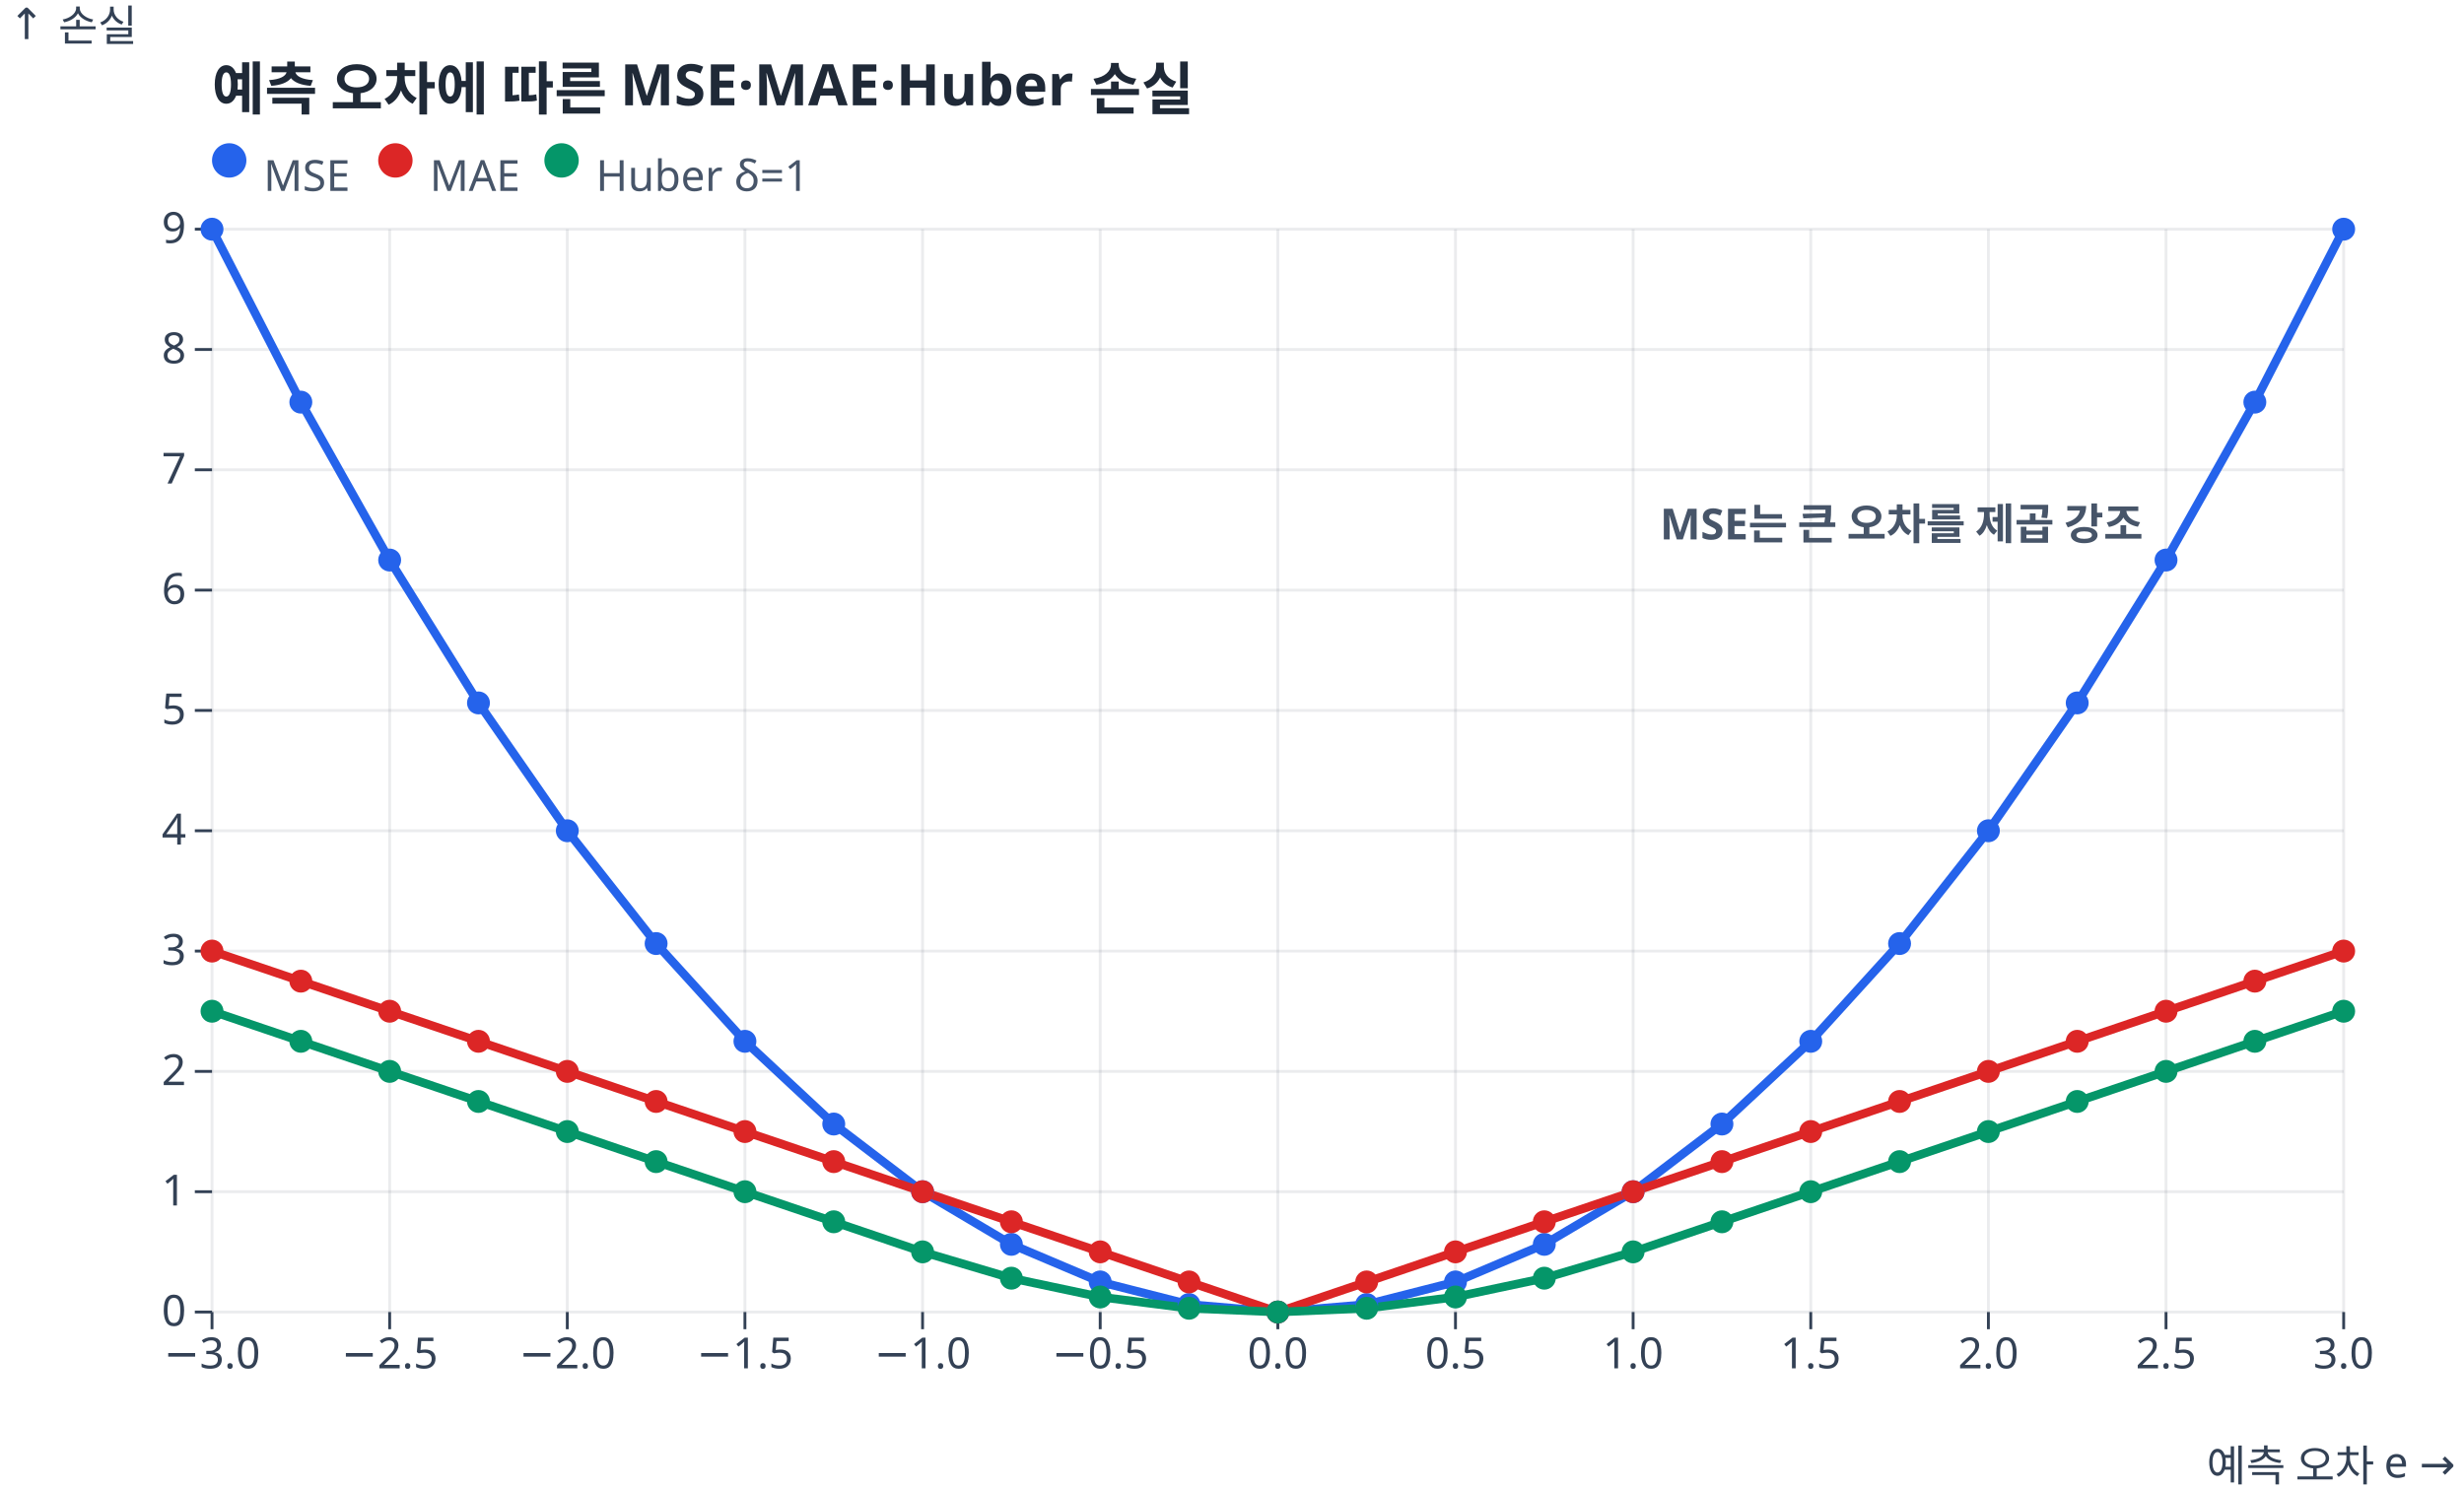
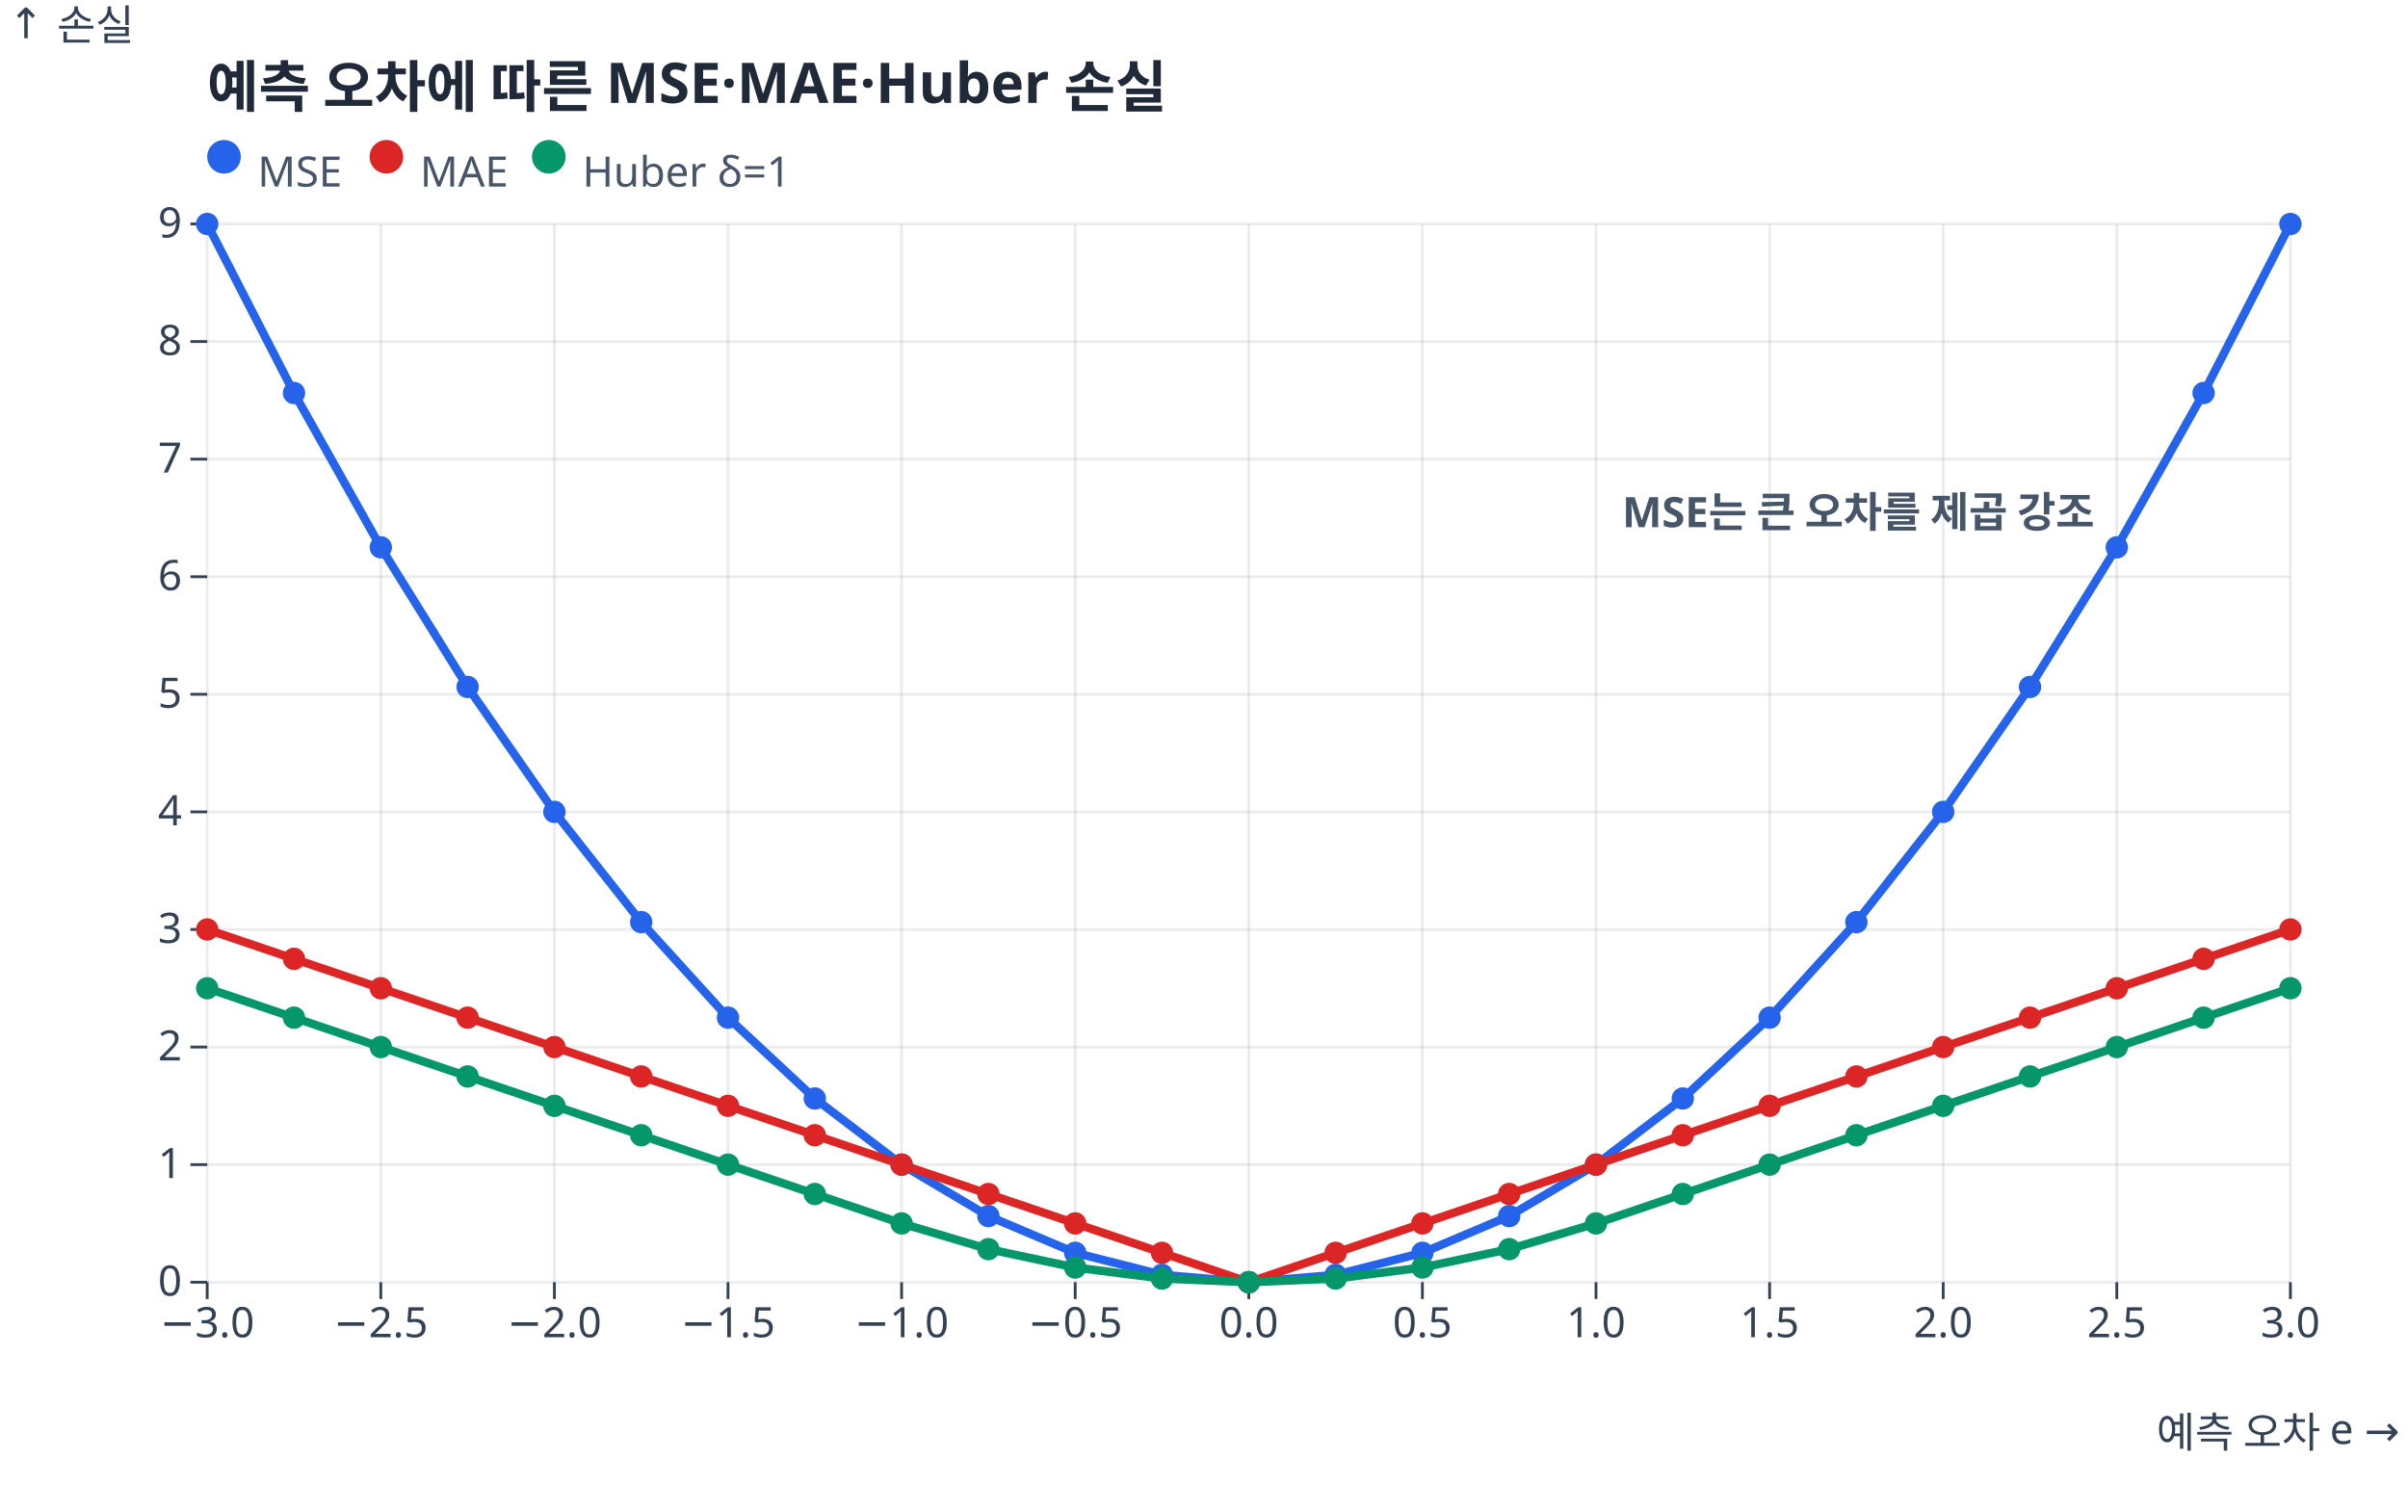
- <svg xmlns="http://www.w3.org/2000/svg" class="plot-d6a7b5" fill="currentColor" font-family="system-ui, sans-serif" font-size="10" text-anchor="middle" width="860" height="520" viewBox="0 0 860 520" style="background: rgb(248, 250, 252); color: rgb(51, 65, 85); font-family: system-ui, sans-serif; font-size: 15px;" role="img" aria-label="예측 오차에 따른 MSE·MAE·Huber 손실: MSE, MAE, Huber δ=1 계열 차트">
+ <svg xmlns="http://www.w3.org/2000/svg" class="plot-d6a7b5" fill="currentColor" font-family="system-ui, sans-serif" font-size="10" text-anchor="middle" width="860" height="540" viewBox="0 0 860 540" style="background: rgb(248, 250, 252); color: rgb(51, 65, 85); font-family: system-ui, sans-serif; font-size: 15px;" role="img" aria-label="예측 오차에 따른 MSE·MAE·Huber 손실: MSE, MAE, Huber δ=1 계열 차트">
  <style>:where(.plot-d6a7b5) {
  --plot-background: white;
  display: block;
  height: auto;
  height: intrinsic;
  max-width: 100%;
}
:where(.plot-d6a7b5 text),
:where(.plot-d6a7b5 tspan) {
  white-space: pre;
}</style>
  <g aria-label="y-grid" aria-hidden="true" stroke="currentColor" stroke-opacity="0.1">
    <line x1="74" x2="818" y1="458" y2="458" />
    <line x1="74" x2="818" y1="416" y2="416" />
    <line x1="74" x2="818" y1="374" y2="374" />
    <line x1="74" x2="818" y1="332" y2="332" />
    <line x1="74" x2="818" y1="290" y2="290" />
    <line x1="74" x2="818" y1="248" y2="248" />
    <line x1="74" x2="818" y1="206" y2="206" />
    <line x1="74" x2="818" y1="164" y2="164" />
    <line x1="74" x2="818" y1="122" y2="122" />
    <line x1="74" x2="818" y1="80" y2="80" />
  </g>
  <g aria-label="y-axis tick" aria-hidden="true" fill="none" stroke="currentColor">
    <path transform="translate(74,458)" d="M0,0L-6,0" />
    <path transform="translate(74,416)" d="M0,0L-6,0" />
    <path transform="translate(74,374)" d="M0,0L-6,0" />
    <path transform="translate(74,332)" d="M0,0L-6,0" />
    <path transform="translate(74,290)" d="M0,0L-6,0" />
    <path transform="translate(74,248)" d="M0,0L-6,0" />
    <path transform="translate(74,206)" d="M0,0L-6,0" />
    <path transform="translate(74,164)" d="M0,0L-6,0" />
    <path transform="translate(74,122)" d="M0,0L-6,0" />
    <path transform="translate(74,80)" d="M0,0L-6,0" />
  </g>
  <g aria-label="y-axis tick label" text-anchor="end" font-variant="tabular-nums" transform="translate(-9,0)">
    <text y="0.32em" transform="translate(74,458)">0</text>
    <text y="0.32em" transform="translate(74,416)">1</text>
    <text y="0.32em" transform="translate(74,374)">2</text>
    <text y="0.32em" transform="translate(74,332)">3</text>
    <text y="0.32em" transform="translate(74,290)">4</text>
    <text y="0.32em" transform="translate(74,248)">5</text>
    <text y="0.32em" transform="translate(74,206)">6</text>
    <text y="0.32em" transform="translate(74,164)">7</text>
    <text y="0.32em" transform="translate(74,122)">8</text>
    <text y="0.32em" transform="translate(74,80)">9</text>
  </g>
  <g aria-label="y-axis label" text-anchor="start" transform="translate(-71,-77)">
    <text y="0.71em" transform="translate(74,80)">↑ 손실</text>
  </g>
  <g aria-label="x-grid" aria-hidden="true" stroke="currentColor" stroke-opacity="0.1">
    <line x1="74" x2="74" y1="80" y2="458" />
    <line x1="136" x2="136" y1="80" y2="458" />
    <line x1="198" x2="198" y1="80" y2="458" />
    <line x1="260" x2="260" y1="80" y2="458" />
    <line x1="322" x2="322" y1="80" y2="458" />
    <line x1="384" x2="384" y1="80" y2="458" />
    <line x1="446" x2="446" y1="80" y2="458" />
    <line x1="508" x2="508" y1="80" y2="458" />
    <line x1="570" x2="570" y1="80" y2="458" />
    <line x1="632" x2="632" y1="80" y2="458" />
    <line x1="694" x2="694" y1="80" y2="458" />
    <line x1="756" x2="756" y1="80" y2="458" />
    <line x1="818" x2="818" y1="80" y2="458" />
  </g>
  <g aria-label="x-axis tick" aria-hidden="true" fill="none" stroke="currentColor">
    <path transform="translate(74,458)" d="M0,0L0,6" />
    <path transform="translate(136,458)" d="M0,0L0,6" />
    <path transform="translate(198,458)" d="M0,0L0,6" />
    <path transform="translate(260,458)" d="M0,0L0,6" />
    <path transform="translate(322,458)" d="M0,0L0,6" />
    <path transform="translate(384,458)" d="M0,0L0,6" />
    <path transform="translate(446,458)" d="M0,0L0,6" />
    <path transform="translate(508,458)" d="M0,0L0,6" />
    <path transform="translate(570,458)" d="M0,0L0,6" />
    <path transform="translate(632,458)" d="M0,0L0,6" />
    <path transform="translate(694,458)" d="M0,0L0,6" />
    <path transform="translate(756,458)" d="M0,0L0,6" />
    <path transform="translate(818,458)" d="M0,0L0,6" />
  </g>
  <g aria-label="x-axis tick label" font-variant="tabular-nums" transform="translate(0,9)">
    <text y="0.71em" transform="translate(74,458)">−3.0</text>
    <text y="0.71em" transform="translate(136,458)">−2.5</text>
    <text y="0.71em" transform="translate(198,458)">−2.0</text>
    <text y="0.71em" transform="translate(260,458)">−1.5</text>
    <text y="0.71em" transform="translate(322,458)">−1.0</text>
    <text y="0.71em" transform="translate(384,458)">−0.5</text>
    <text y="0.71em" transform="translate(446,458)">0.0</text>
    <text y="0.71em" transform="translate(508,458)">0.5</text>
    <text y="0.71em" transform="translate(570,458)">1.0</text>
    <text y="0.71em" transform="translate(632,458)">1.5</text>
    <text y="0.71em" transform="translate(694,458)">2.0</text>
    <text y="0.71em" transform="translate(756,458)">2.5</text>
    <text y="0.71em" transform="translate(818,458)">3.0</text>
  </g>
  <g aria-label="x-axis label" text-anchor="end" transform="translate(39,59)">
    <text transform="translate(818,458)">예측 오차 e →</text>
  </g>
  <g aria-label="text" fill="#1f2937" text-anchor="start" font-size="20" font-weight="700" transform="translate(0,-56)">
    <text y="0.71em" transform="translate(74,80)">예측 오차에 따른 MSE·MAE·Huber 손실</text>
  </g>
  <g aria-label="dot" fill="#2563eb" transform="translate(6,-24)">
    <circle cx="74" cy="80" r="6" />
  </g>
  <g aria-label="text" fill="#475569" text-anchor="start" transform="translate(18,-24)">
    <text y="0.71em" transform="translate(74,80)">MSE</text>
  </g>
  <g aria-label="dot" fill="#dc2626" transform="translate(64,-24)">
    <circle cx="74" cy="80" r="6" />
  </g>
  <g aria-label="text" fill="#475569" text-anchor="start" transform="translate(76,-24)">
    <text y="0.71em" transform="translate(74,80)">MAE</text>
  </g>
  <g aria-label="dot" fill="#059669" transform="translate(122,-24)">
    <circle cx="74" cy="80" r="6" />
  </g>
  <g aria-label="text" fill="#475569" text-anchor="start" transform="translate(134,-24)">
    <text y="0.71em" transform="translate(74,80)">Huber δ=1</text>
  </g>
  <g aria-label="line" fill="none" stroke-width="3" stroke-linejoin="round" stroke-linecap="round">
    <path stroke="#2563eb" d="M74,80L105,140.375L136,195.5L167,245.375L198,290L229,329.375L260,363.5L291,392.375L322,416L353,434.375L384,447.5L415,455.375L446,458L477,455.375L508,447.5L539,434.375L570,416L601,392.375L632,363.5L663,329.375L694,290L725,245.375L756,195.5L787,140.375L818,80" />
    <path stroke="#dc2626" d="M74,332L105,342.5L136,353L167,363.5L198,374L229,384.5L260,395L291,405.5L322,416L353,426.5L384,437L415,447.5L446,458L477,447.5L508,437L539,426.5L570,416L601,405.5L632,395L663,384.5L694,374L725,363.5L756,353L787,342.5L818,332" />
    <path stroke="#059669" d="M74,353L105,363.5L136,374L167,384.5L198,395L229,405.5L260,416L291,426.5L322,437L353,446.188L384,452.75L415,456.688L446,458L477,456.688L508,452.75L539,446.188L570,437L601,426.5L632,416L663,405.5L694,395L725,384.5L756,374L787,363.5L818,353" />
  </g>
  <g aria-label="dot">
    <circle cx="74" cy="80" r="4" fill="#2563eb" />
    <circle cx="74" cy="332" r="4" fill="#dc2626" />
    <circle cx="74" cy="353" r="4" fill="#059669" />
    <circle cx="105" cy="140.375" r="4" fill="#2563eb" />
    <circle cx="105" cy="342.5" r="4" fill="#dc2626" />
    <circle cx="105" cy="363.5" r="4" fill="#059669" />
    <circle cx="136" cy="195.5" r="4" fill="#2563eb" />
    <circle cx="136" cy="353" r="4" fill="#dc2626" />
    <circle cx="136" cy="374" r="4" fill="#059669" />
    <circle cx="167" cy="245.375" r="4" fill="#2563eb" />
    <circle cx="167" cy="363.5" r="4" fill="#dc2626" />
    <circle cx="167" cy="384.5" r="4" fill="#059669" />
    <circle cx="198" cy="290" r="4" fill="#2563eb" />
    <circle cx="198" cy="374" r="4" fill="#dc2626" />
    <circle cx="198" cy="395" r="4" fill="#059669" />
    <circle cx="229" cy="329.375" r="4" fill="#2563eb" />
    <circle cx="229" cy="384.5" r="4" fill="#dc2626" />
    <circle cx="229" cy="405.5" r="4" fill="#059669" />
    <circle cx="260" cy="363.5" r="4" fill="#2563eb" />
    <circle cx="260" cy="395" r="4" fill="#dc2626" />
    <circle cx="260" cy="416" r="4" fill="#059669" />
    <circle cx="291" cy="392.375" r="4" fill="#2563eb" />
    <circle cx="291" cy="405.5" r="4" fill="#dc2626" />
    <circle cx="291" cy="426.5" r="4" fill="#059669" />
    <circle cx="322" cy="416" r="4" fill="#2563eb" />
    <circle cx="322" cy="416" r="4" fill="#dc2626" />
    <circle cx="322" cy="437" r="4" fill="#059669" />
    <circle cx="353" cy="434.375" r="4" fill="#2563eb" />
    <circle cx="353" cy="426.5" r="4" fill="#dc2626" />
    <circle cx="353" cy="446.188" r="4" fill="#059669" />
    <circle cx="384" cy="447.5" r="4" fill="#2563eb" />
    <circle cx="384" cy="437" r="4" fill="#dc2626" />
    <circle cx="384" cy="452.75" r="4" fill="#059669" />
    <circle cx="415" cy="455.375" r="4" fill="#2563eb" />
    <circle cx="415" cy="447.5" r="4" fill="#dc2626" />
    <circle cx="415" cy="456.688" r="4" fill="#059669" />
    <circle cx="446" cy="458" r="4" fill="#2563eb" />
    <circle cx="446" cy="458" r="4" fill="#dc2626" />
    <circle cx="446" cy="458" r="4" fill="#059669" />
    <circle cx="477" cy="455.375" r="4" fill="#2563eb" />
    <circle cx="477" cy="447.5" r="4" fill="#dc2626" />
    <circle cx="477" cy="456.688" r="4" fill="#059669" />
    <circle cx="508" cy="447.5" r="4" fill="#2563eb" />
    <circle cx="508" cy="437" r="4" fill="#dc2626" />
    <circle cx="508" cy="452.75" r="4" fill="#059669" />
    <circle cx="539" cy="434.375" r="4" fill="#2563eb" />
    <circle cx="539" cy="426.5" r="4" fill="#dc2626" />
    <circle cx="539" cy="446.188" r="4" fill="#059669" />
    <circle cx="570" cy="416" r="4" fill="#2563eb" />
    <circle cx="570" cy="416" r="4" fill="#dc2626" />
    <circle cx="570" cy="437" r="4" fill="#059669" />
    <circle cx="601" cy="392.375" r="4" fill="#2563eb" />
    <circle cx="601" cy="405.5" r="4" fill="#dc2626" />
    <circle cx="601" cy="426.5" r="4" fill="#059669" />
    <circle cx="632" cy="363.5" r="4" fill="#2563eb" />
    <circle cx="632" cy="395" r="4" fill="#dc2626" />
    <circle cx="632" cy="416" r="4" fill="#059669" />
    <circle cx="663" cy="329.375" r="4" fill="#2563eb" />
    <circle cx="663" cy="384.5" r="4" fill="#dc2626" />
    <circle cx="663" cy="405.5" r="4" fill="#059669" />
    <circle cx="694" cy="290" r="4" fill="#2563eb" />
    <circle cx="694" cy="374" r="4" fill="#dc2626" />
    <circle cx="694" cy="395" r="4" fill="#059669" />
    <circle cx="725" cy="245.375" r="4" fill="#2563eb" />
    <circle cx="725" cy="363.5" r="4" fill="#dc2626" />
    <circle cx="725" cy="384.5" r="4" fill="#059669" />
    <circle cx="756" cy="195.5" r="4" fill="#2563eb" />
    <circle cx="756" cy="353" r="4" fill="#dc2626" />
    <circle cx="756" cy="374" r="4" fill="#059669" />
    <circle cx="787" cy="140.375" r="4" fill="#2563eb" />
    <circle cx="787" cy="342.5" r="4" fill="#dc2626" />
    <circle cx="787" cy="363.5" r="4" fill="#059669" />
    <circle cx="818" cy="80" r="4" fill="#2563eb" />
    <circle cx="818" cy="332" r="4" fill="#dc2626" />
    <circle cx="818" cy="353" r="4" fill="#059669" />
  </g>
  <g aria-label="text" fill="#475569" text-anchor="end" font-weight="600" transform="translate(-8,-12)">
    <text y="0.32em" transform="translate(756,195.5)">MSE는 큰 오차를 제곱 강조</text>
  </g>
</svg>
